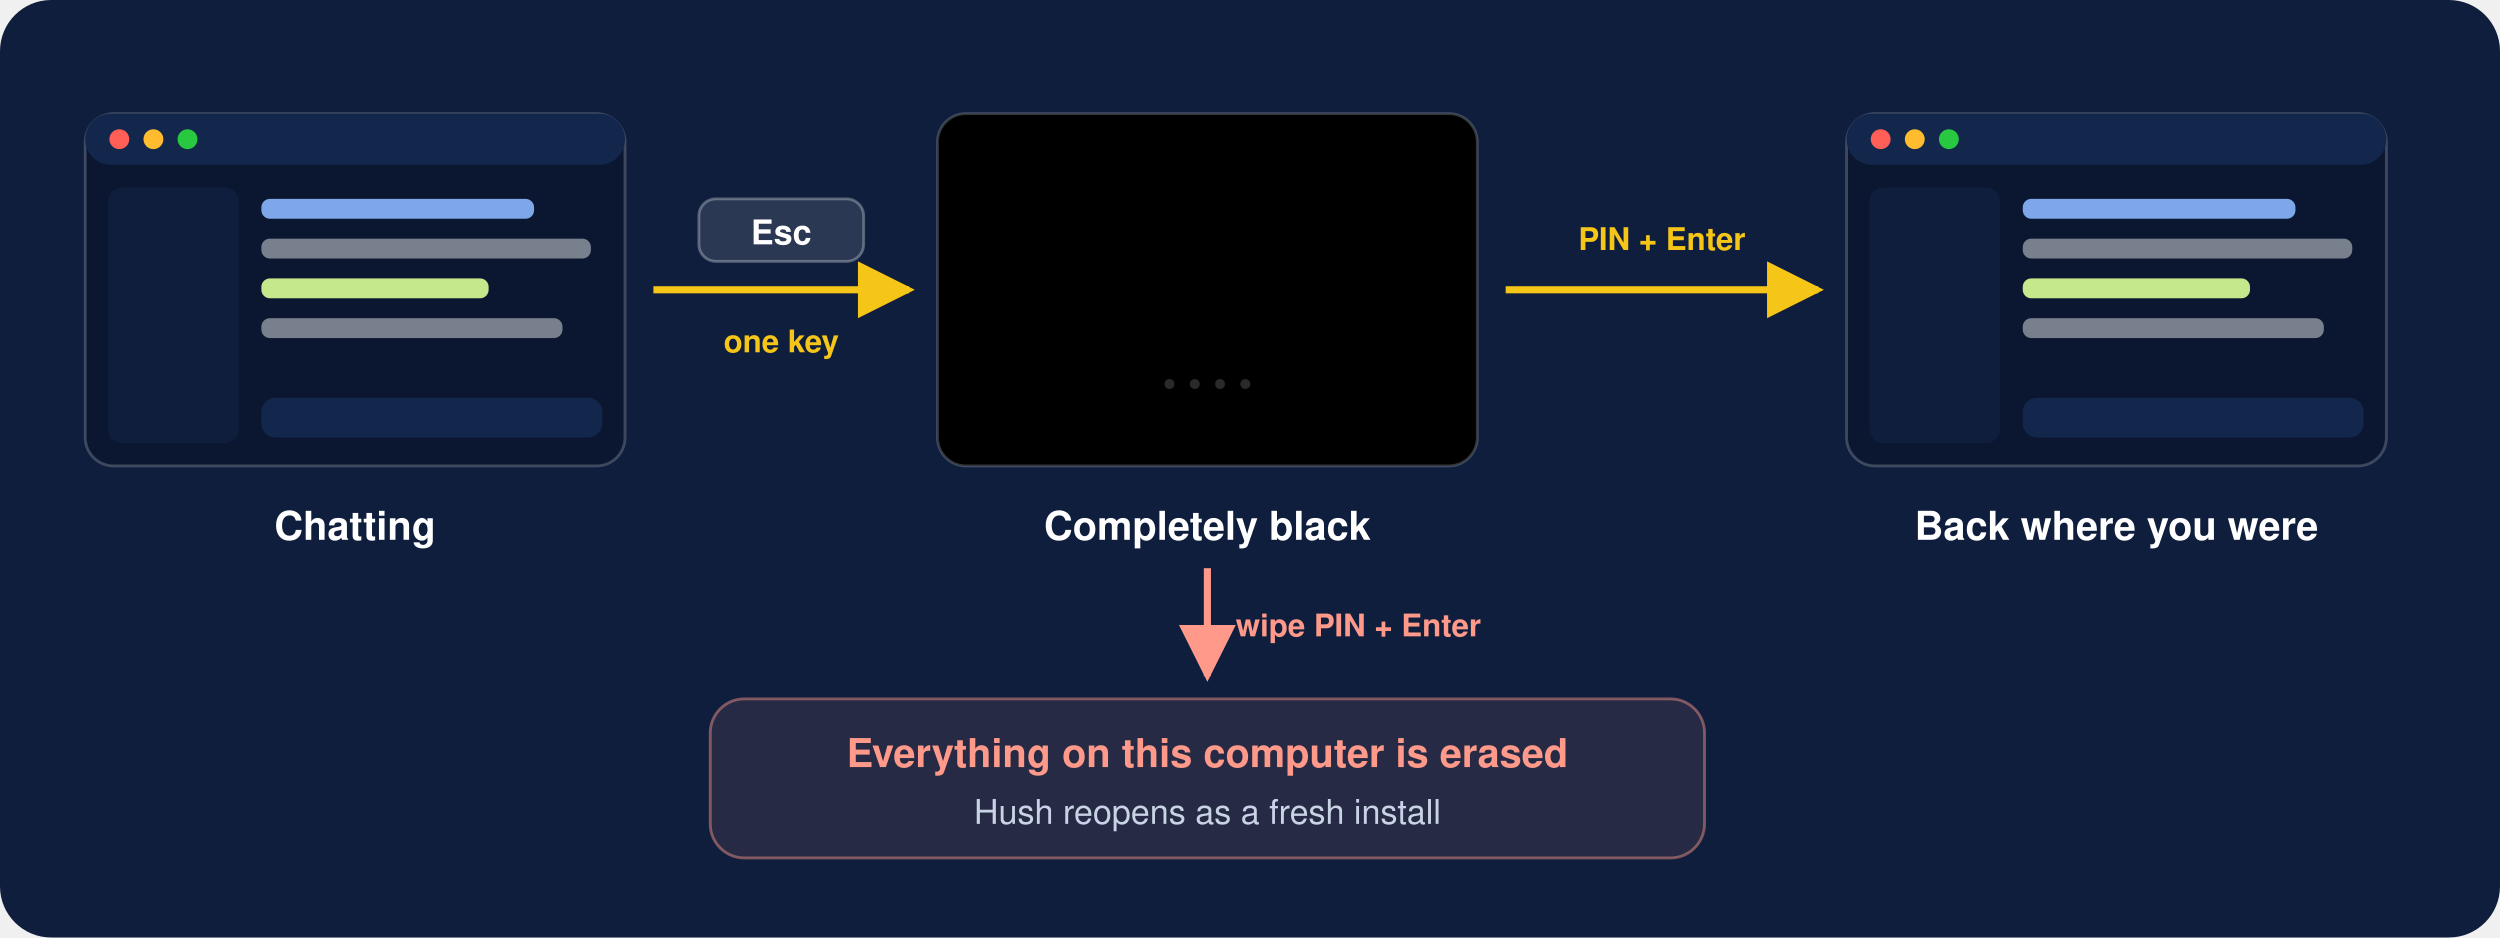
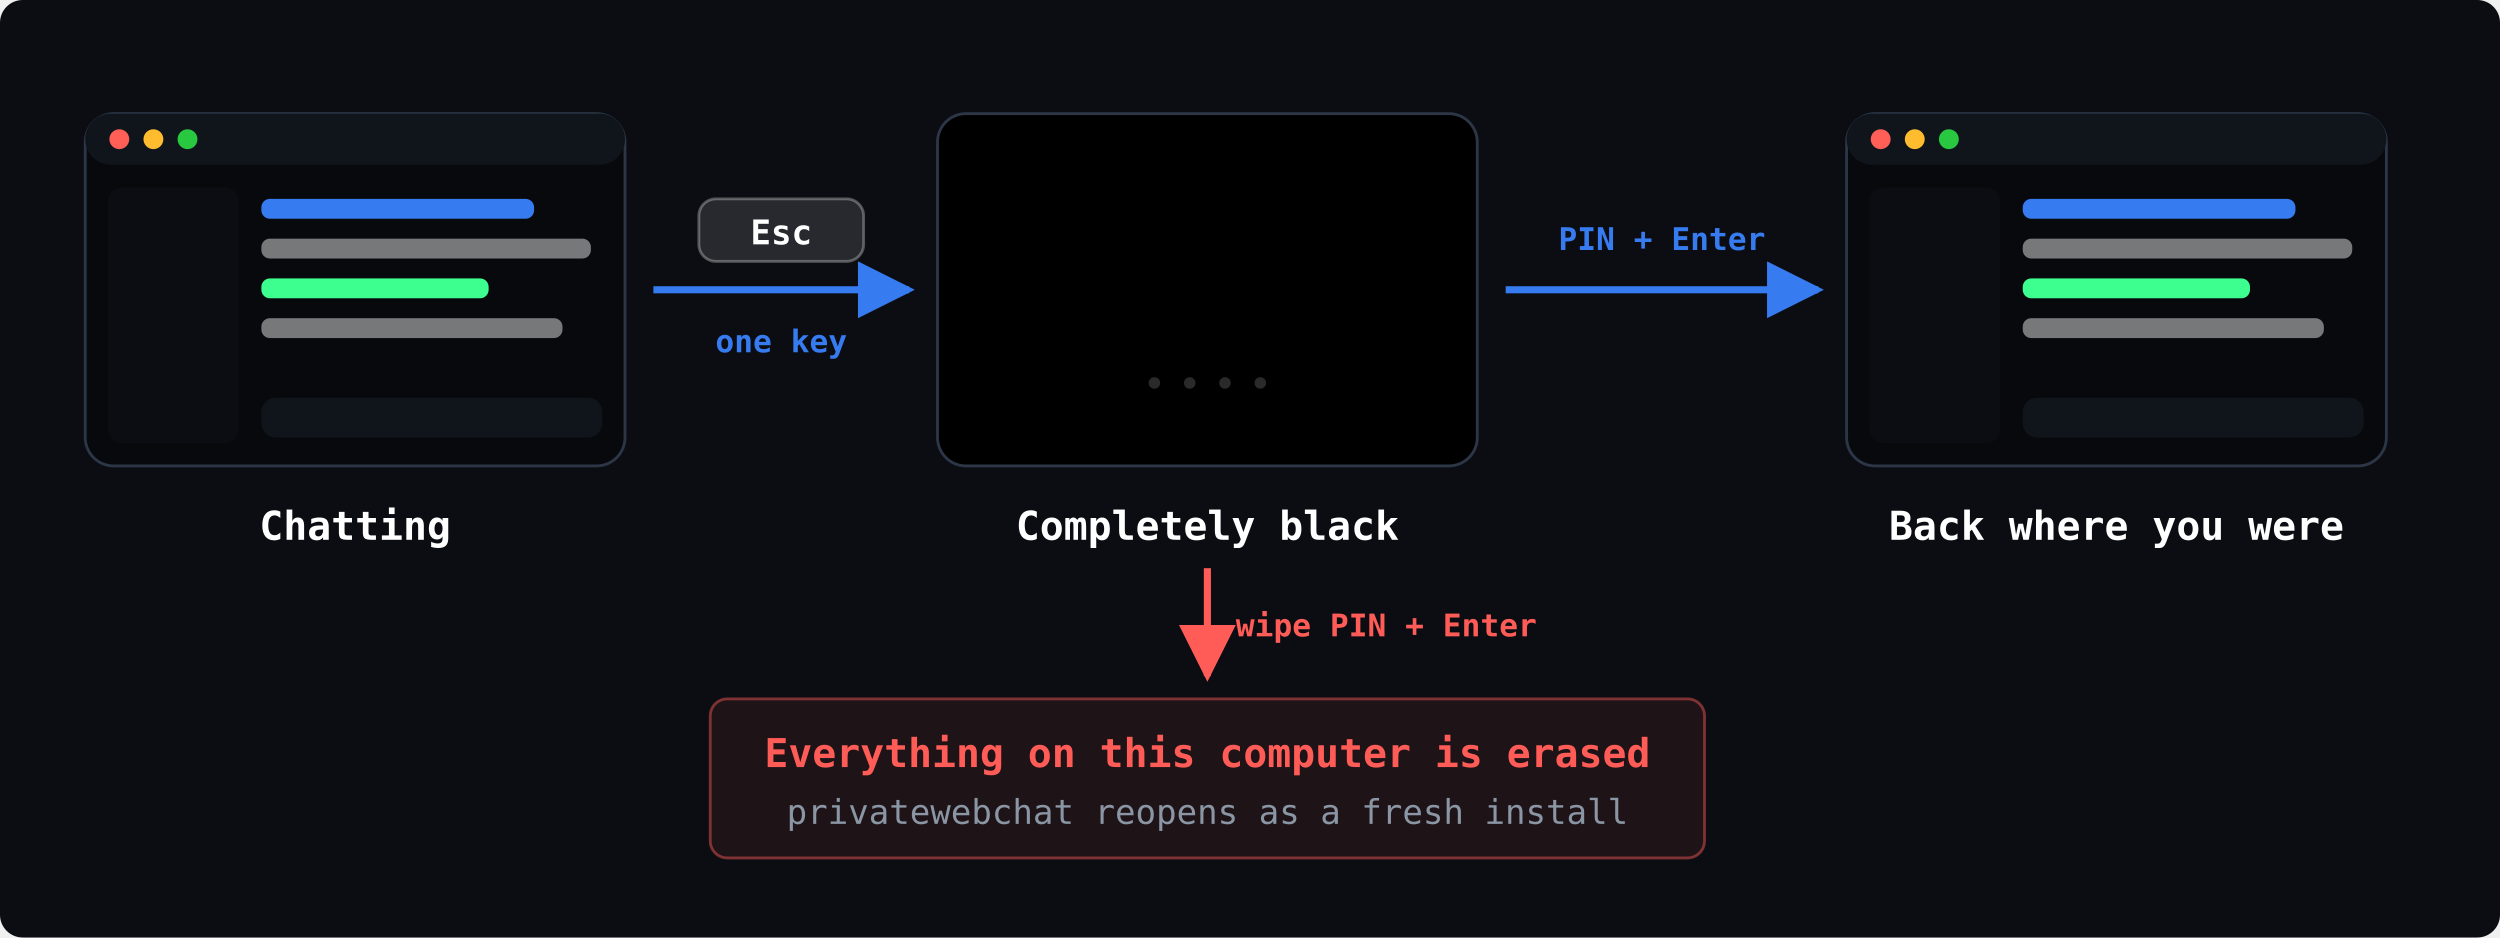
- <svg xmlns="http://www.w3.org/2000/svg" width="880" height="330" viewBox="0 0 880 330" font-family="-apple-system, 'Segoe UI', Helvetica, Arial, sans-serif">
+ <svg xmlns="http://www.w3.org/2000/svg" width="880" height="330" viewBox="0 0 880 330" font-family="ui-monospace, 'SF Mono', Menlo, Consolas, monospace">
  <defs>
    <marker id="a" viewBox="0 0 10 10" refX="9" refY="5" markerWidth="8" markerHeight="8" orient="auto">
-       <path d="M0 0L10 5L0 10z" fill="#f5c518" />
+       <path d="M0 0L10 5L0 10z" fill="#367bf0" />
    </marker>
    <marker id="r" viewBox="0 0 10 10" refX="9" refY="5" markerWidth="8" markerHeight="8" orient="auto">
-       <path d="M0 0L10 5L0 10z" fill="#ff9a8a" />
+       <path d="M0 0L10 5L0 10z" fill="#ff5c57" />
    </marker>
    <g id="win">
-       <rect width="190" height="124" rx="10" fill="#0b1730" stroke="rgba(255,255,255,0.2)" />
-       <rect width="190" height="18" rx="9" fill="#13264b" />
+       <rect width="190" height="124" rx="10" fill="#07090d" stroke="#2c3647" />
+       <rect width="190" height="18" rx="9" fill="#10141b" />
      <circle cx="12" cy="9" r="3.5" fill="#ff5f57" />
      <circle cx="24" cy="9" r="3.5" fill="#febc2e" />
      <circle cx="36" cy="9" r="3.5" fill="#28c840" />
-       <rect x="8" y="26" width="46" height="90" rx="5" fill="#0f1e3d" />
-       <rect x="62" y="30" width="96" height="7" rx="3" fill="#7da7e8" />
+       <rect x="8" y="26" width="46" height="90" rx="5" fill="#0b0d12" />
+       <rect x="62" y="30" width="96" height="7" rx="3" fill="#367bf0" />
      <rect x="62" y="44" width="116" height="7" rx="3" fill="rgba(255,255,255,0.45)" />
-       <rect x="62" y="58" width="80" height="7" rx="3" fill="#c4e88b" />
+       <rect x="62" y="58" width="80" height="7" rx="3" fill="#3dff8f" />
      <rect x="62" y="72" width="106" height="7" rx="3" fill="rgba(255,255,255,0.45)" />
-       <rect x="62" y="100" width="120" height="14" rx="5" fill="#13264b" />
+       <rect x="62" y="100" width="120" height="14" rx="5" fill="#10141b" />
    </g>
  </defs>
-   <rect width="880" height="330" rx="18" fill="#0f1e3d" />
+   <rect width="880" height="330" rx="8" fill="#0b0d12" />
  <use href="#win" x="30" y="40" />
  <text x="125" y="190" fill="#fff" font-size="14" font-weight="800" text-anchor="middle">Chatting</text>
-   <line x1="230" y1="102" x2="320" y2="102" stroke="#f5c518" stroke-width="2.5" marker-end="url(#a)" />
+   <line x1="230" y1="102" x2="320" y2="102" stroke="#367bf0" stroke-width="2.5" marker-end="url(#a)" />
  <rect x="246" y="70" width="58" height="22" rx="6" fill="rgba(255,255,255,0.12)" stroke="rgba(255,255,255,0.3)" />
  <text x="275" y="86" fill="#fff" font-size="12" font-weight="800" text-anchor="middle">Esc</text>
-   <text x="275" y="124" fill="#f5c518" font-size="11" font-weight="700" text-anchor="middle">one key</text>
-   <rect x="330" y="40" width="190" height="124" rx="10" fill="#000" stroke="rgba(255,255,255,0.2)" />
+   <text x="275" y="124" fill="#367bf0" font-size="11" font-weight="700" text-anchor="middle">one key</text>
+   <rect x="330" y="40" width="190" height="124" rx="10" fill="#000" stroke="#2c3647" />
  <text x="425" y="140" fill="#2a2a2a" font-size="14" text-anchor="middle" letter-spacing="4">••••</text>
  <text x="425" y="190" fill="#fff" font-size="14" font-weight="800" text-anchor="middle">Completely black</text>
-   <line x1="530" y1="102" x2="640" y2="102" stroke="#f5c518" stroke-width="2.5" marker-end="url(#a)" />
-   <text x="585" y="88" fill="#f5c518" font-size="11" font-weight="700" text-anchor="middle">PIN + Enter</text>
+   <line x1="530" y1="102" x2="640" y2="102" stroke="#367bf0" stroke-width="2.5" marker-end="url(#a)" />
+   <text x="585" y="88" fill="#367bf0" font-size="11" font-weight="700" text-anchor="middle">PIN + Enter</text>
  <use href="#win" x="650" y="40" />
  <text x="745" y="190" fill="#fff" font-size="14" font-weight="800" text-anchor="middle">Back where you were</text>
-   <path d="M425 200 L425 238" stroke="#ff9a8a" stroke-width="2.5" fill="none" marker-end="url(#r)" />
-   <text x="435" y="224" fill="#ff9a8a" font-size="11" font-weight="700">wipe PIN + Enter</text>
-   <rect x="250" y="246" width="350" height="56" rx="12" fill="rgba(255,154,138,0.1)" stroke="rgba(255,154,138,0.45)" />
-   <text x="425" y="270" fill="#ff9a8a" font-size="14" font-weight="800" text-anchor="middle">Everything on this computer is erased</text>
-   <text x="425" y="290" fill="#c9d3e6" font-size="12" text-anchor="middle">Hush reopens as a fresh install</text>
+   <path d="M425 200 L425 238" stroke="#ff5c57" stroke-width="2.5" fill="none" marker-end="url(#r)" />
+   <text x="435" y="224" fill="#ff5c57" font-size="11" font-weight="700">wipe PIN + Enter</text>
+   <rect x="250" y="246" width="350" height="56" rx="6" fill="rgba(255,92,87,0.08)" stroke="rgba(255,92,87,0.45)" />
+   <text x="425" y="270" fill="#ff5c57" font-size="14" font-weight="800" text-anchor="middle">Everything on this computer is erased</text>
+   <text x="425" y="290" fill="#8b96a5" font-size="12" text-anchor="middle">privatewebchat reopens as a fresh install</text>
</svg>
